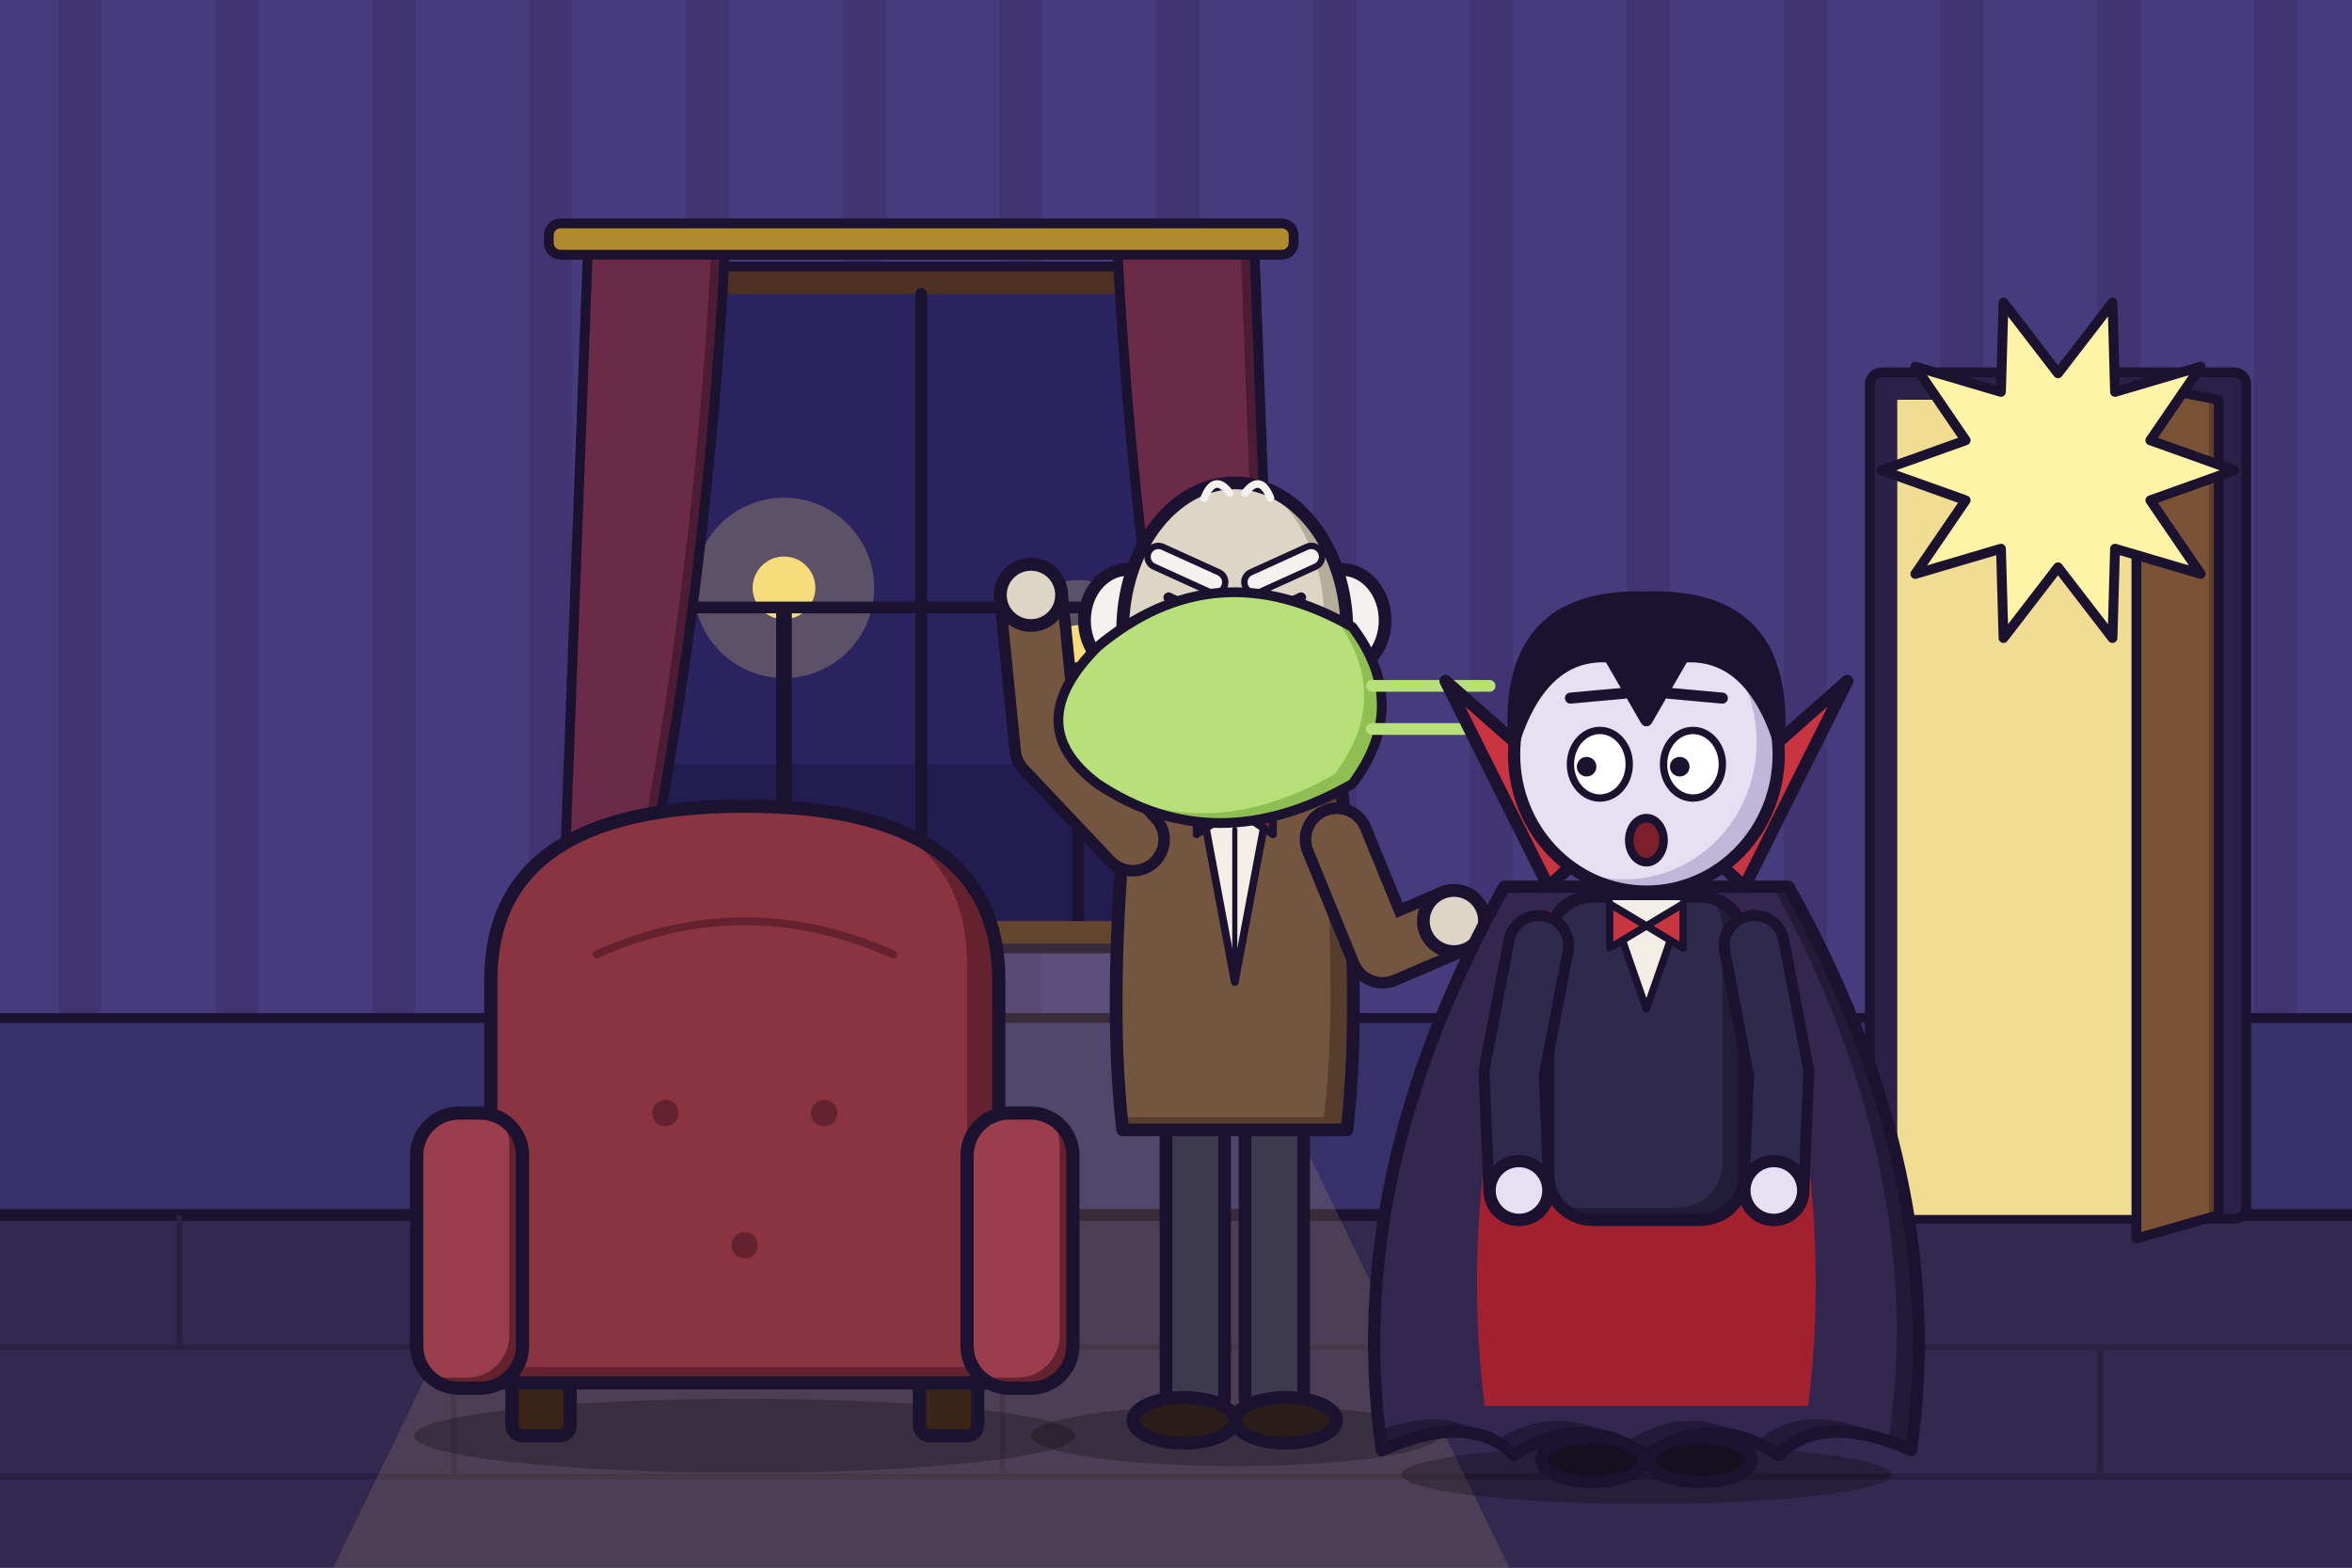
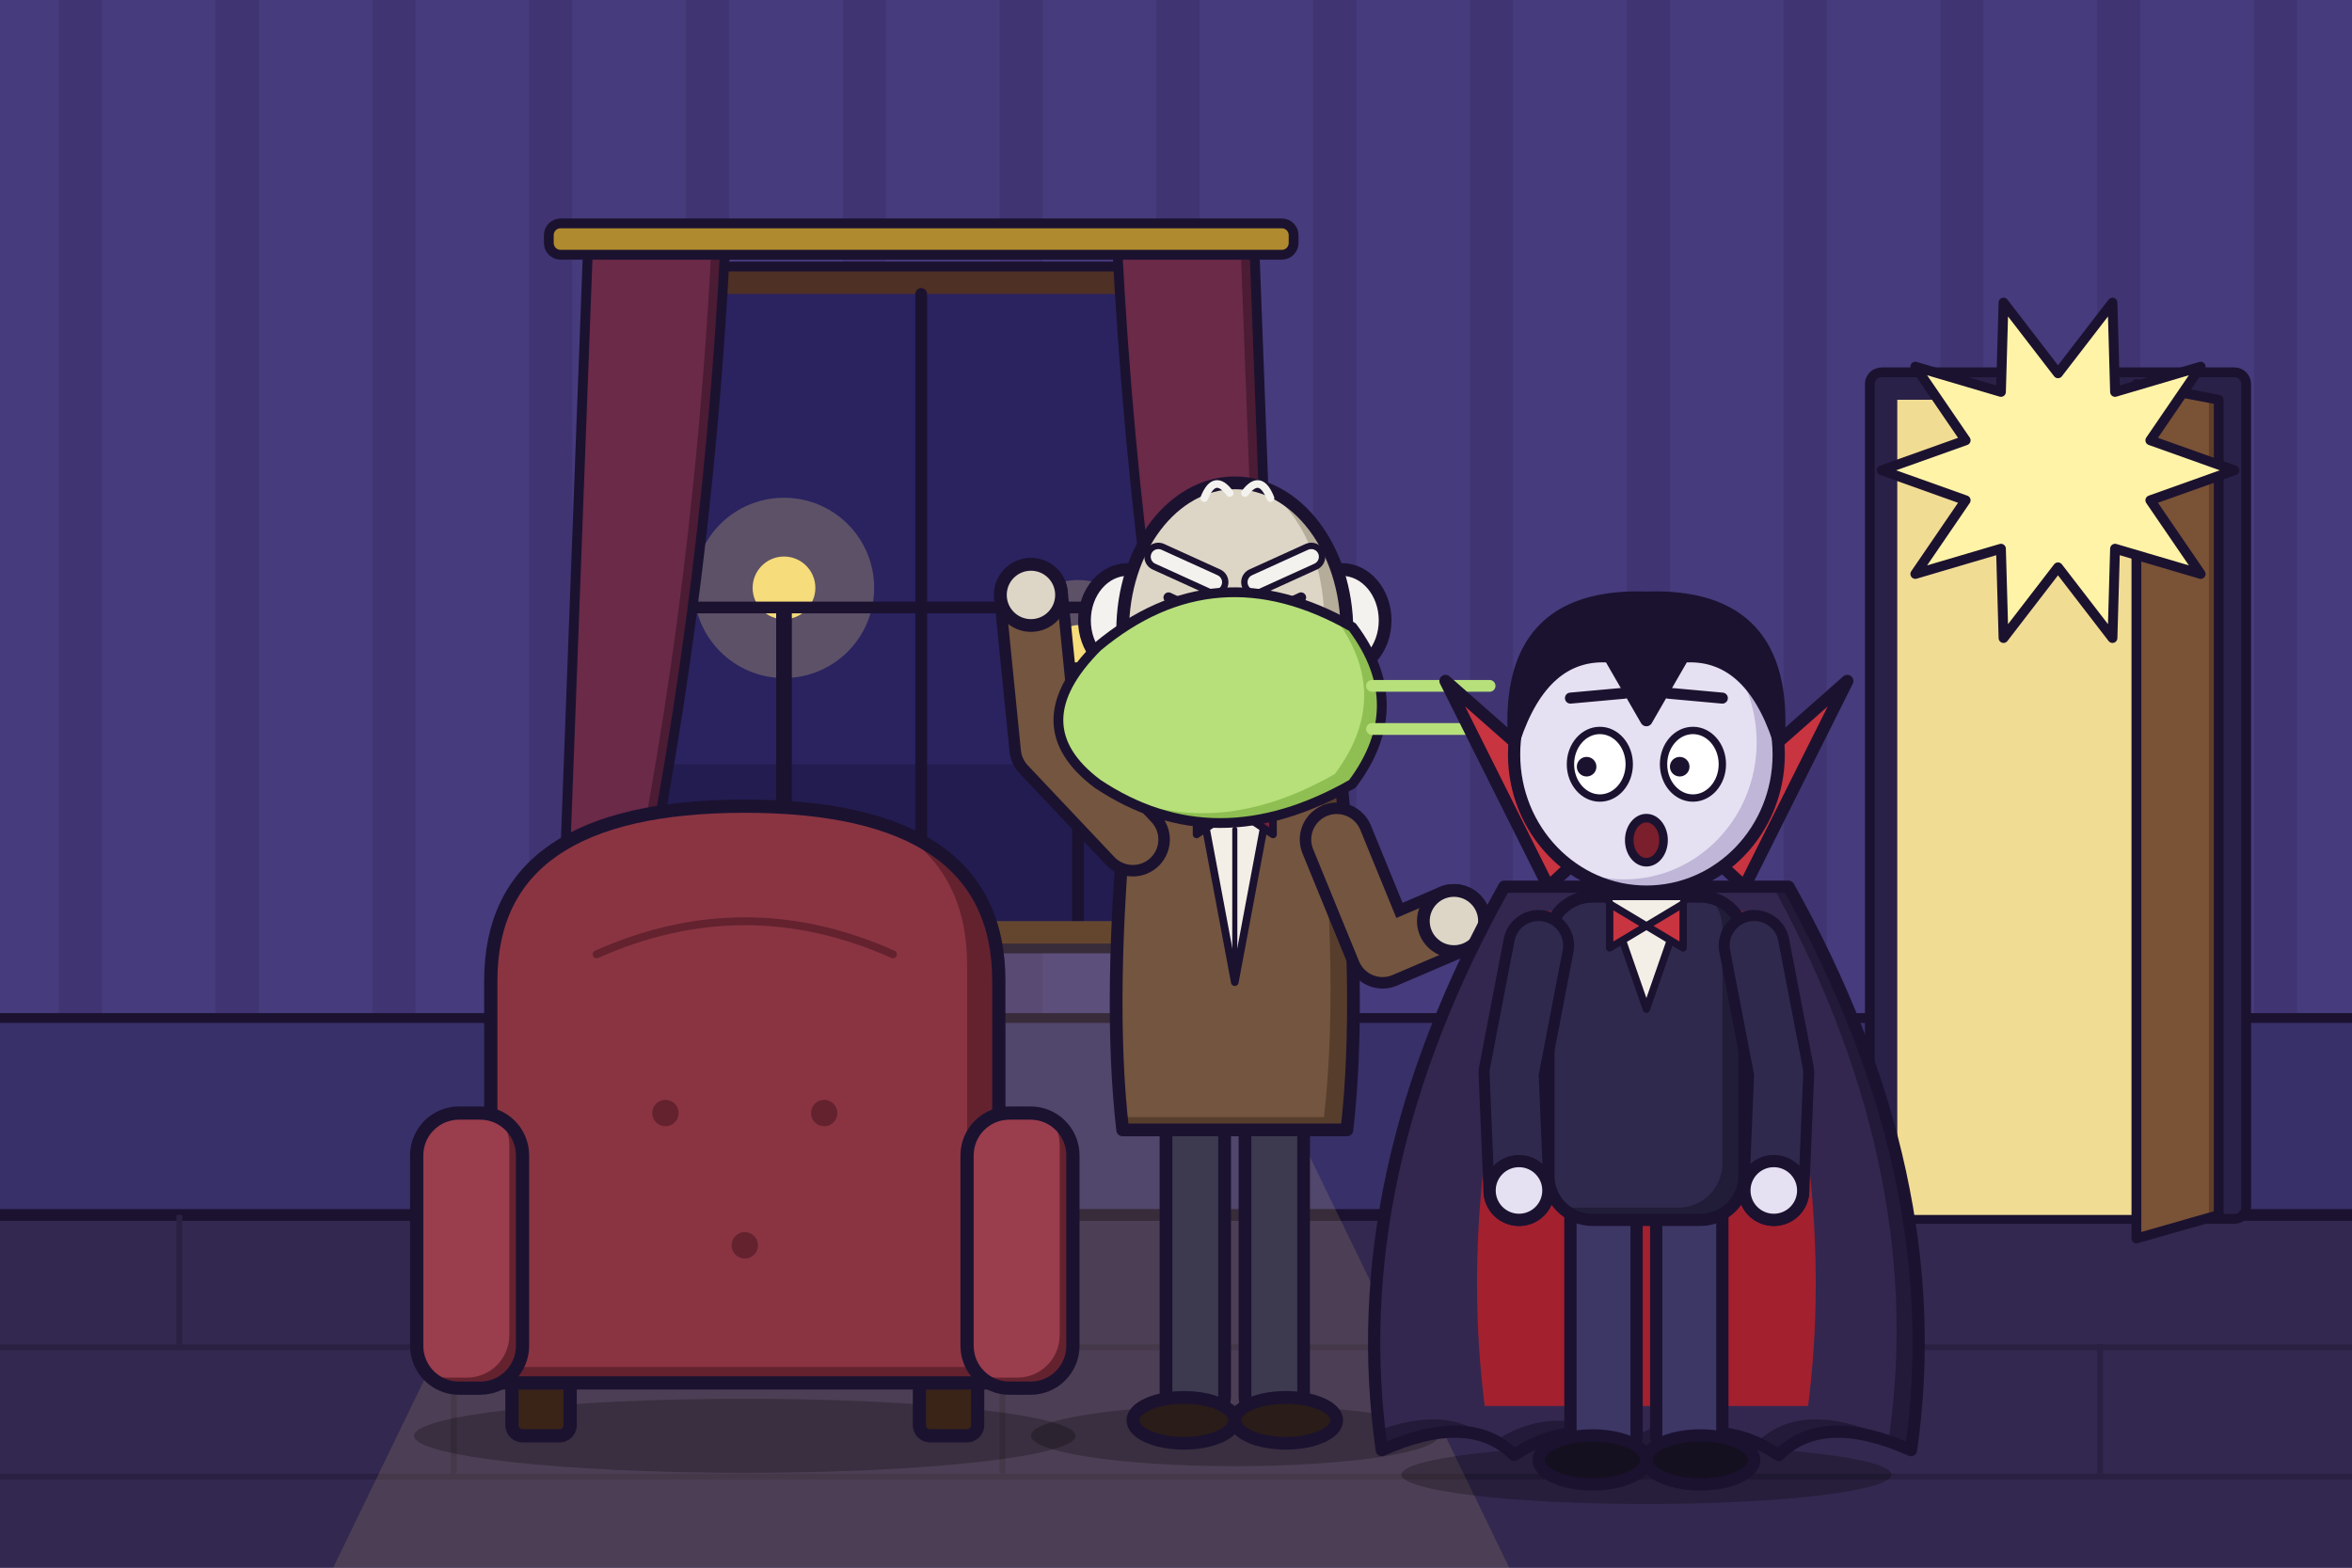
<svg xmlns="http://www.w3.org/2000/svg" viewBox="0 0 1200 800" width="1200" height="800">
  <rect width="1200" height="800" fill="#463b7c" />
  <rect x="30" y="0" width="22" height="600" fill="#403572" />
  <rect x="110" y="0" width="22" height="600" fill="#403572" />
  <rect x="190" y="0" width="22" height="600" fill="#403572" />
  <rect x="270" y="0" width="22" height="600" fill="#403572" />
  <rect x="350" y="0" width="22" height="600" fill="#403572" />
  <rect x="430" y="0" width="22" height="600" fill="#403572" />
  <rect x="510" y="0" width="22" height="600" fill="#403572" />
  <rect x="590" y="0" width="22" height="600" fill="#403572" />
  <rect x="670" y="0" width="22" height="600" fill="#403572" />
  <rect x="750" y="0" width="22" height="600" fill="#403572" />
  <rect x="830" y="0" width="22" height="600" fill="#403572" />
  <rect x="910" y="0" width="22" height="600" fill="#403572" />
  <rect x="990" y="0" width="22" height="600" fill="#403572" />
  <rect x="1070" y="0" width="22" height="600" fill="#403572" />
  <rect x="1150" y="0" width="22" height="600" fill="#403572" />
  <rect y="520" width="1200" height="100" fill="#383068" />
  <rect y="517" width="1200" height="5" fill="#1b1230" />
  <rect y="620" width="1200" height="180" fill="#33284f" />
  <rect y="617" width="1200" height="6" fill="#1b1230" />
  <rect y="686" width="1200" height="3" fill="#2a2042" />
  <rect x="90" y="620" width="3" height="66" fill="#2a2042" />
  <rect x="370" y="620" width="3" height="66" fill="#2a2042" />
  <rect x="650" y="620" width="3" height="66" fill="#2a2042" />
  <rect x="930" y="620" width="3" height="66" fill="#2a2042" />
  <rect y="752" width="1200" height="3" fill="#2a2042" />
  <rect x="230" y="686" width="3" height="66" fill="#2a2042" />
  <rect x="510" y="686" width="3" height="66" fill="#2a2042" />
  <rect x="790" y="686" width="3" height="66" fill="#2a2042" />
  <rect x="1070" y="686" width="3" height="66" fill="#2a2042" />
  <rect x="316" y="136" width="308" height="348" rx="6" fill="#4e3024" stroke="#1b1230" stroke-width="5" stroke-linejoin="round" stroke-linecap="round" />
  <clipPath id="c0">
    <rect x="330" y="150" width="280" height="320" rx="0" />
  </clipPath>
  <g clip-path="url(#c0)">
    <rect x="330" y="150" width="280" height="320" fill="#2a2360" />
    <rect x="330" y="390" width="280" height="80" fill="#231c50" />
    <circle cx="400" cy="300" r="46" fill="#f6dc7a" opacity=".25" />
    <circle cx="400" cy="300" r="16" fill="#f6dc7a" />
    <rect x="396" y="310" width="8" height="160" fill="#1b1230" />
    <circle cx="550" cy="330" r="34" fill="#f6dc7a" opacity=".25" />
    <circle cx="550" cy="330" r="11" fill="#f6dc7a" />
    <rect x="547" y="338" width="6" height="140" fill="#1b1230" />
  </g>
  <path d="M470 150 V470 M330 310 H610" fill="none" stroke="#1b1230" stroke-width="6" stroke-linecap="round" stroke-linejoin="round" />
  <clipPath id="c1">
    <path d="M300 126 H370 Q360 320 320 500 H286Z" />
  </clipPath>
  <path d="M300 126 H370 Q360 320 320 500 H286Z" fill="#4b1c34" />
  <g clip-path="url(#c1)">
    <path d="M300 126 H370 Q360 320 320 500 H286Z" fill="#6a2a48" transform="translate(-7 0)" />
  </g>
  <path d="M300 126 H370 Q360 320 320 500 H286Z" fill="none" stroke="#1b1230" stroke-width="5" stroke-linejoin="round" stroke-linecap="round" />
  <clipPath id="c2">
    <path d="M640 126 H570 Q580 320 620 500 H654Z" />
  </clipPath>
  <path d="M640 126 H570 Q580 320 620 500 H654Z" fill="#4b1c34" />
  <g clip-path="url(#c2)">
    <path d="M640 126 H570 Q580 320 620 500 H654Z" fill="#6a2a48" transform="translate(-7 0)" />
  </g>
  <path d="M640 126 H570 Q580 320 620 500 H654Z" fill="none" stroke="#1b1230" stroke-width="5" stroke-linejoin="round" stroke-linecap="round" />
  <rect x="280" y="114" width="380" height="16" rx="6" fill="#b08a2e" stroke="#1b1230" stroke-width="5" stroke-linejoin="round" stroke-linecap="round" />
  <path d="M330 470 L610 470 L770 800 L170 800Z" fill="#f6dc7a" opacity=".13" />
  <rect x="954" y="190" width="192" height="432" rx="6" fill="#2a2148" stroke="#1b1230" stroke-width="5" stroke-linejoin="round" stroke-linecap="round" />
  <rect x="968" y="204" width="164" height="416" rx="0" fill="#f1dc94" />
  <clipPath id="c3">
    <path d="M1090 196 L1132 204 L1132 620 L1090 632Z" />
  </clipPath>
  <path d="M1090 196 L1132 204 L1132 620 L1090 632Z" fill="#5f3f28" />
  <g clip-path="url(#c3)">
    <path d="M1090 196 L1132 204 L1132 620 L1090 632Z" fill="#7a5236" transform="translate(-5 0)" />
  </g>
  <path d="M1090 196 L1132 204 L1132 620 L1090 632Z" fill="none" stroke="#1b1230" stroke-width="5" stroke-linejoin="round" stroke-linecap="round" />
  <path d="M1140.0 240.0L1097.1 255.3L1122.8 292.9L1079.1 280.0L1077.8 325.6L1050.0 289.5L1022.2 325.6L1020.9 280.0L977.2 292.9L1002.9 255.3L960.0 240.0L1002.9 224.7L977.2 187.1L1020.9 200.0L1022.2 154.4L1050.0 190.5L1077.8 154.4L1079.1 200.0L1122.8 187.1L1097.1 224.7Z" fill="#fff3a8" stroke="#1b1230" stroke-width="5" stroke-linejoin="round" stroke-linecap="round" />
  <g transform="translate(380 730) scale(1.35)">
    <ellipse cx="0" cy="2" rx="125" ry="14" fill="#000" opacity=".25" />
    <rect x="-88" y="-20" width="22" height="22" rx="4" fill="#3a2418" stroke="#1b1230" stroke-width="5" stroke-linejoin="round" stroke-linecap="round" />
    <rect x="66" y="-20" width="22" height="22" rx="4" fill="#3a2418" stroke="#1b1230" stroke-width="5" stroke-linejoin="round" stroke-linecap="round" />
    <clipPath id="c4">
      <path d="M-96 -18 L-96 -170 Q-96 -236 0 -236 Q96 -236 96 -170 L96 -18 Z" />
    </clipPath>
    <path d="M-96 -18 L-96 -170 Q-96 -236 0 -236 Q96 -236 96 -170 L96 -18 Z" fill="#64222f" />
    <g clip-path="url(#c4)">
      <path d="M-96 -18 L-96 -170 Q-96 -236 0 -236 Q96 -236 96 -170 L96 -18 Z" fill="#8a3442" transform="translate(-12 -6)" />
    </g>
    <path d="M-96 -18 L-96 -170 Q-96 -236 0 -236 Q96 -236 96 -170 L96 -18 Z" fill="none" stroke="#1b1230" stroke-width="5" stroke-linejoin="round" stroke-linecap="round" />
    <path d="M-56 -180 Q0 -205 56 -180" fill="none" stroke="#64222f" stroke-width="3" stroke-linecap="round" stroke-linejoin="round" />
    <circle cx="-30" cy="-120" r="5" fill="#64222f" />
    <circle cx="30" cy="-120" r="5" fill="#64222f" />
    <circle cx="0" cy="-70" r="5" fill="#64222f" />
    <clipPath id="c5">
      <rect x="-124" y="-120" width="40" height="104" rx="16" />
    </clipPath>
    <rect x="-124" y="-120" width="40" height="104" rx="16" fill="#64222f" />
    <g clip-path="url(#c5)">
      <rect x="-124" y="-120" width="40" height="104" rx="16" fill="#9a3d4c" transform="translate(-5 -4)" />
    </g>
    <rect x="-124" y="-120" width="40" height="104" rx="16" fill="none" stroke="#1b1230" stroke-width="5" stroke-linejoin="round" stroke-linecap="round" />
    <clipPath id="c6">
      <rect x="84" y="-120" width="40" height="104" rx="16" />
    </clipPath>
    <rect x="84" y="-120" width="40" height="104" rx="16" fill="#64222f" />
    <g clip-path="url(#c6)">
      <rect x="84" y="-120" width="40" height="104" rx="16" fill="#9a3d4c" transform="translate(-5 -4)" />
    </g>
    <rect x="84" y="-120" width="40" height="104" rx="16" fill="none" stroke="#1b1230" stroke-width="5" stroke-linejoin="round" stroke-linecap="round" />
  </g>
  <g transform="translate(630 730) scale(1.3)">
    <ellipse cx="0" cy="2" rx="80" ry="12" fill="#000" opacity=".25" />
    <rect x="-27" y="-132" width="23" height="124" rx="5" fill="#3d3a50" stroke="#1b1230" stroke-width="5" stroke-linejoin="round" stroke-linecap="round" />
    <rect x="4" y="-132" width="23" height="124" rx="5" fill="#3d3a50" stroke="#1b1230" stroke-width="5" stroke-linejoin="round" stroke-linecap="round" />
    <ellipse cx="-20" cy="-4" rx="20" ry="9" fill="#2a1c18" stroke="#1b1230" stroke-width="5" stroke-linejoin="round" stroke-linecap="round" />
    <ellipse cx="20" cy="-4" rx="20" ry="9" fill="#2a1c18" stroke="#1b1230" stroke-width="5" stroke-linejoin="round" stroke-linecap="round" />
    <g transform="translate(0 0)">
      <clipPath id="c7">
        <path d="M-42 -252 Q-50 -170 -44 -118 L44 -118 Q50 -170 42 -252 Q0 -264 -42 -252Z" />
      </clipPath>
      <path d="M-42 -252 Q-50 -170 -44 -118 L44 -118 Q50 -170 42 -252 Q0 -264 -42 -252Z" fill="#573d2c" />
      <g clip-path="url(#c7)">
        <path d="M-42 -252 Q-50 -170 -44 -118 L44 -118 Q50 -170 42 -252 Q0 -264 -42 -252Z" fill="#74553f" transform="translate(-9 -5)" />
      </g>
      <path d="M-42 -252 Q-50 -170 -44 -118 L44 -118 Q50 -170 42 -252 Q0 -264 -42 -252Z" fill="none" stroke="#1b1230" stroke-width="5" stroke-linejoin="round" stroke-linecap="round" />
      <path d="M-15 -256 L0 -176 L15 -256 Z" fill="#f3efe6" stroke="#1b1230" stroke-width="3" stroke-linejoin="round" stroke-linecap="round" />
      <path d="M0 -236 V-180" fill="none" stroke="#1b1230" stroke-width="2" stroke-linecap="round" stroke-linejoin="round" />
      <path d="M0 -244 L-15 -254 L-15 -234 Z" fill="#7a1f3a" stroke="#1b1230" stroke-width="3" stroke-linejoin="round" stroke-linecap="round" />
      <path d="M0 -244 L15 -254 L15 -234 Z" fill="#7a1f3a" stroke="#1b1230" stroke-width="3" stroke-linejoin="round" stroke-linecap="round" />
      <g transform="translate(0 -314)">
        <ellipse cx="-42" cy="-4" rx="17" ry="20" fill="#f4f2ee" stroke="#1b1230" stroke-width="5" stroke-linejoin="round" stroke-linecap="round" />
        <ellipse cx="42" cy="-4" rx="17" ry="20" fill="#f4f2ee" stroke="#1b1230" stroke-width="5" stroke-linejoin="round" stroke-linecap="round" />
        <clipPath id="c8">
          <ellipse cx="0" cy="0" rx="44" ry="58" />
        </clipPath>
        <ellipse cx="0" cy="0" rx="44" ry="58" fill="#b5ac99" />
        <g clip-path="url(#c8)">
          <ellipse cx="0" cy="0" rx="44" ry="58" fill="#ddd6c6" transform="translate(-9 -5)" />
        </g>
        <ellipse cx="0" cy="0" rx="44" ry="58" fill="none" stroke="#1b1230" stroke-width="5" stroke-linejoin="round" stroke-linecap="round" />
        <path d="M-12 -52 q4 -10 10 -2 M4 -54 q6 -8 10 2" fill="none" stroke="#f4f2ee" stroke-width="3" stroke-linecap="round" stroke-linejoin="round" />
        <path d="M-26 -13 l15 7 l-15 7" fill="none" stroke="#1b1230" stroke-width="4" stroke-linecap="round" stroke-linejoin="round" />
        <path d="M26 -13 l-15 7 l15 7" fill="none" stroke="#1b1230" stroke-width="4" stroke-linecap="round" stroke-linejoin="round" />
        <path d="M-30 -29 L-8 -19" fill="none" stroke="#1b1230" stroke-width="11" stroke-linecap="round" stroke-linejoin="round" />
        <path d="M-30 -29 L-8 -19" fill="none" stroke="#f4f2ee" stroke-width="6" stroke-linecap="round" stroke-linejoin="round" />
        <path d="M30 -29 L8 -19" fill="none" stroke="#1b1230" stroke-width="11" stroke-linecap="round" stroke-linejoin="round" />
        <path d="M30 -29 L8 -19" fill="none" stroke="#f4f2ee" stroke-width="6" stroke-linecap="round" stroke-linejoin="round" />
        <path d="M-14 34 l7 -7 l7 7 l7 -7 l7 7" fill="none" stroke="#1b1230" stroke-width="4" stroke-linecap="round" stroke-linejoin="round" />
        <path d="M0 2 q-5 9 2 11" fill="none" stroke="#8f8674" stroke-width="3" stroke-linecap="round" stroke-linejoin="round" />
        <path d="M-22 22 Q-11 10 0 18 Q11 10 22 22 Q11 27 0 23 Q-11 27 -22 22Z" fill="#f4f2ee" stroke="#1b1230" stroke-width="3" stroke-linejoin="round" stroke-linecap="round" />
      </g>
      <polyline points="-40,-232 -74,-268 -80,-328" fill="none" stroke-linecap="round" stroke-linejoin="round" stroke="#1b1230" stroke-width="29" />
      <polyline points="-40,-232 -74,-268 -80,-328" fill="none" stroke-linecap="round" stroke-linejoin="round" stroke="#74553f" stroke-width="20" />
      <circle cx="-80" cy="-328" r="12" fill="#ddd6c6" stroke="#1b1230" stroke-width="5" stroke-linejoin="round" stroke-linecap="round" />
      <polyline points="40,-232 58,-188 86,-200" fill="none" stroke-linecap="round" stroke-linejoin="round" stroke="#1b1230" stroke-width="29" />
      <polyline points="40,-232 58,-188 86,-200" fill="none" stroke-linecap="round" stroke-linejoin="round" stroke="#74553f" stroke-width="20" />
      <circle cx="86" cy="-200" r="12" fill="#ddd6c6" stroke="#1b1230" stroke-width="5" stroke-linejoin="round" stroke-linecap="round" />
    </g>
  </g>
  <clipPath id="c9">
    <path d="M560 330 Q620 280 690 320 Q720 360 690 400 Q620 440 560 400 Q520 370 560 330Z" />
  </clipPath>
  <path d="M560 330 Q620 280 690 320 Q720 360 690 400 Q620 440 560 400 Q520 370 560 330Z" fill="#8fbf52" />
  <g clip-path="url(#c9)">
    <path d="M560 330 Q620 280 690 320 Q720 360 690 400 Q620 440 560 400 Q520 370 560 330Z" fill="#b7e07a" transform="translate(-9 -5)" />
  </g>
  <path d="M560 330 Q620 280 690 320 Q720 360 690 400 Q620 440 560 400 Q520 370 560 330Z" fill="none" stroke="#1b1230" stroke-width="5" stroke-linejoin="round" stroke-linecap="round" />
  <path d="M700 350 h60 M700 372 h50" fill="none" stroke="#b7e07a" stroke-width="6" stroke-linecap="round" stroke-linejoin="round" />
  <g transform="translate(840 750) scale(1.25)">
    <ellipse cx="0" cy="2" rx="100" ry="12" fill="#000" opacity=".25" />
-     <rect x="-30" y="-112" width="25" height="104" rx="6" fill="#23203a" stroke="#1b1230" stroke-width="5" stroke-linejoin="round" stroke-linecap="round" />
-     <rect x="5" y="-112" width="25" height="104" rx="6" fill="#23203a" stroke="#1b1230" stroke-width="5" stroke-linejoin="round" stroke-linecap="round" />
-     <ellipse cx="-22" cy="-4" rx="21" ry="9" fill="#14101f" stroke="#1b1230" stroke-width="5" stroke-linejoin="round" stroke-linecap="round" />
-     <ellipse cx="22" cy="-4" rx="21" ry="9" fill="#14101f" stroke="#1b1230" stroke-width="5" stroke-linejoin="round" stroke-linecap="round" />
-     <g transform="translate(0 0)">
+     <g transform="translate(0 0) scale(1 1)">
      <clipPath id="c10">
        <path d="M-58 -238 Q-124 -120 -108 -8 Q-72 -24 -54 -6 Q-27 -24 0 -6 Q27 -24 54 -6 Q72 -24 108 -8 Q124 -120 58 -238 Z" />
      </clipPath>
      <path d="M-58 -238 Q-124 -120 -108 -8 Q-72 -24 -54 -6 Q-27 -24 0 -6 Q27 -24 54 -6 Q72 -24 108 -8 Q124 -120 58 -238 Z" fill="#221a38" />
      <g clip-path="url(#c10)">
        <path d="M-58 -238 Q-124 -120 -108 -8 Q-72 -24 -54 -6 Q-27 -24 0 -6 Q27 -24 54 -6 Q72 -24 108 -8 Q124 -120 58 -238 Z" fill="#33274f" transform="translate(-9 -5)" />
      </g>
      <path d="M-58 -238 Q-124 -120 -108 -8 Q-72 -24 -54 -6 Q-27 -24 0 -6 Q27 -24 54 -6 Q72 -24 108 -8 Q124 -120 58 -238 Z" fill="none" stroke="#1b1230" stroke-width="5" stroke-linejoin="round" stroke-linecap="round" />
      <path d="M-44 -228 Q-78 -120 -66 -26 L66 -26 Q78 -120 44 -228 Z" fill="#a3202f" />
+     </g>
+     <rect x="-31" y="-112" width="27" height="104" rx="6" fill="#3d3766" stroke="#1b1230" stroke-width="5" stroke-linejoin="round" stroke-linecap="round" />
+     <rect x="4" y="-112" width="27" height="104" rx="6" fill="#3d3766" stroke="#1b1230" stroke-width="5" stroke-linejoin="round" stroke-linecap="round" />
+     <ellipse cx="-22" cy="-4" rx="22" ry="10" fill="#14101f" stroke="#1b1230" stroke-width="5" stroke-linejoin="round" stroke-linecap="round" />
+     <ellipse cx="22" cy="-4" rx="22" ry="10" fill="#14101f" stroke="#1b1230" stroke-width="5" stroke-linejoin="round" stroke-linecap="round" />
+     <g transform="translate(0 0)">
      <path d="M-40 -238 L-82 -322 L-14 -262 Z" fill="#c8343f" stroke="#1b1230" stroke-width="5" stroke-linejoin="round" stroke-linecap="round" />
      <path d="M40 -238 L82 -322 L14 -262 Z" fill="#c8343f" stroke="#1b1230" stroke-width="5" stroke-linejoin="round" stroke-linecap="round" />
      <clipPath id="c11">
        <rect x="-40" y="-234" width="80" height="132" rx="18" />
      </clipPath>
      <rect x="-40" y="-234" width="80" height="132" rx="18" fill="#211d38" />
      <g clip-path="url(#c11)">
        <rect x="-40" y="-234" width="80" height="132" rx="18" fill="#2f2a4d" transform="translate(-9 -5)" />
      </g>
      <rect x="-40" y="-234" width="80" height="132" rx="18" fill="none" stroke="#1b1230" stroke-width="5" stroke-linejoin="round" stroke-linecap="round" />
      <path d="M-16 -234 L0 -188 L16 -234 Z" fill="#f3efe6" stroke="#1b1230" stroke-width="3" stroke-linejoin="round" stroke-linecap="round" />
      <path d="M0 -222 L-15 -231 L-15 -213 Z" fill="#c8343f" stroke="#1b1230" stroke-width="3" stroke-linejoin="round" stroke-linecap="round" />
      <path d="M0 -222 L15 -231 L15 -213 Z" fill="#c8343f" stroke="#1b1230" stroke-width="3" stroke-linejoin="round" stroke-linecap="round" />
      <clipPath id="c12">
        <ellipse cx="0" cy="-292" rx="54" ry="56" />
      </clipPath>
      <ellipse cx="0" cy="-292" rx="54" ry="56" fill="#bfb6d8" />
      <g clip-path="url(#c12)">
        <ellipse cx="0" cy="-292" rx="54" ry="56" fill="#e6e1f2" transform="translate(-9 -5)" />
      </g>
      <ellipse cx="0" cy="-292" rx="54" ry="56" fill="none" stroke="#1b1230" stroke-width="5" stroke-linejoin="round" stroke-linecap="round" />
      <path d="M-54 -298 Q-58 -358 0 -356 Q58 -358 54 -298 Q42 -334 15 -332 L0 -306 L-15 -332 Q-42 -334 -54 -298 Z" fill="#1b1230" stroke="#1b1230" stroke-width="5" stroke-linejoin="round" stroke-linecap="round" />
      <ellipse cx="-19" cy="-288" rx="12" ry="13.8" fill="#fff" stroke="#1b1230" stroke-width="3" />
      <circle cx="-24.4" cy="-287" r="4" fill="#1b1230" />
      <ellipse cx="19" cy="-288" rx="12" ry="13.8" fill="#fff" stroke="#1b1230" stroke-width="3" />
      <circle cx="13.6" cy="-287" r="4" fill="#1b1230" />
      <path d="M-31 -315 L-9 -317" fill="none" stroke="#1b1230" stroke-width="4.5" stroke-linecap="round" stroke-linejoin="round" />
      <path d="M31 -315 L9 -317" fill="none" stroke="#1b1230" stroke-width="4.5" stroke-linecap="round" stroke-linejoin="round" />
      <ellipse cx="0" cy="-257" rx="7" ry="9" fill="#7a1f2b" stroke="#1b1230" stroke-width="3.5" />
      <polyline points="-44,-214 -54,-162 -52,-114" fill="none" stroke-linecap="round" stroke-linejoin="round" stroke="#1b1230" stroke-width="29" />
      <polyline points="-44,-214 -54,-162 -52,-114" fill="none" stroke-linecap="round" stroke-linejoin="round" stroke="#2f2a4d" stroke-width="20" />
      <circle cx="-52" cy="-114" r="12" fill="#e6e1f2" stroke="#1b1230" stroke-width="5" stroke-linejoin="round" stroke-linecap="round" />
      <polyline points="44,-214 54,-162 52,-114" fill="none" stroke-linecap="round" stroke-linejoin="round" stroke="#1b1230" stroke-width="29" />
      <polyline points="44,-214 54,-162 52,-114" fill="none" stroke-linecap="round" stroke-linejoin="round" stroke="#2f2a4d" stroke-width="20" />
      <circle cx="52" cy="-114" r="12" fill="#e6e1f2" stroke="#1b1230" stroke-width="5" stroke-linejoin="round" stroke-linecap="round" />
    </g>
  </g>
</svg>
